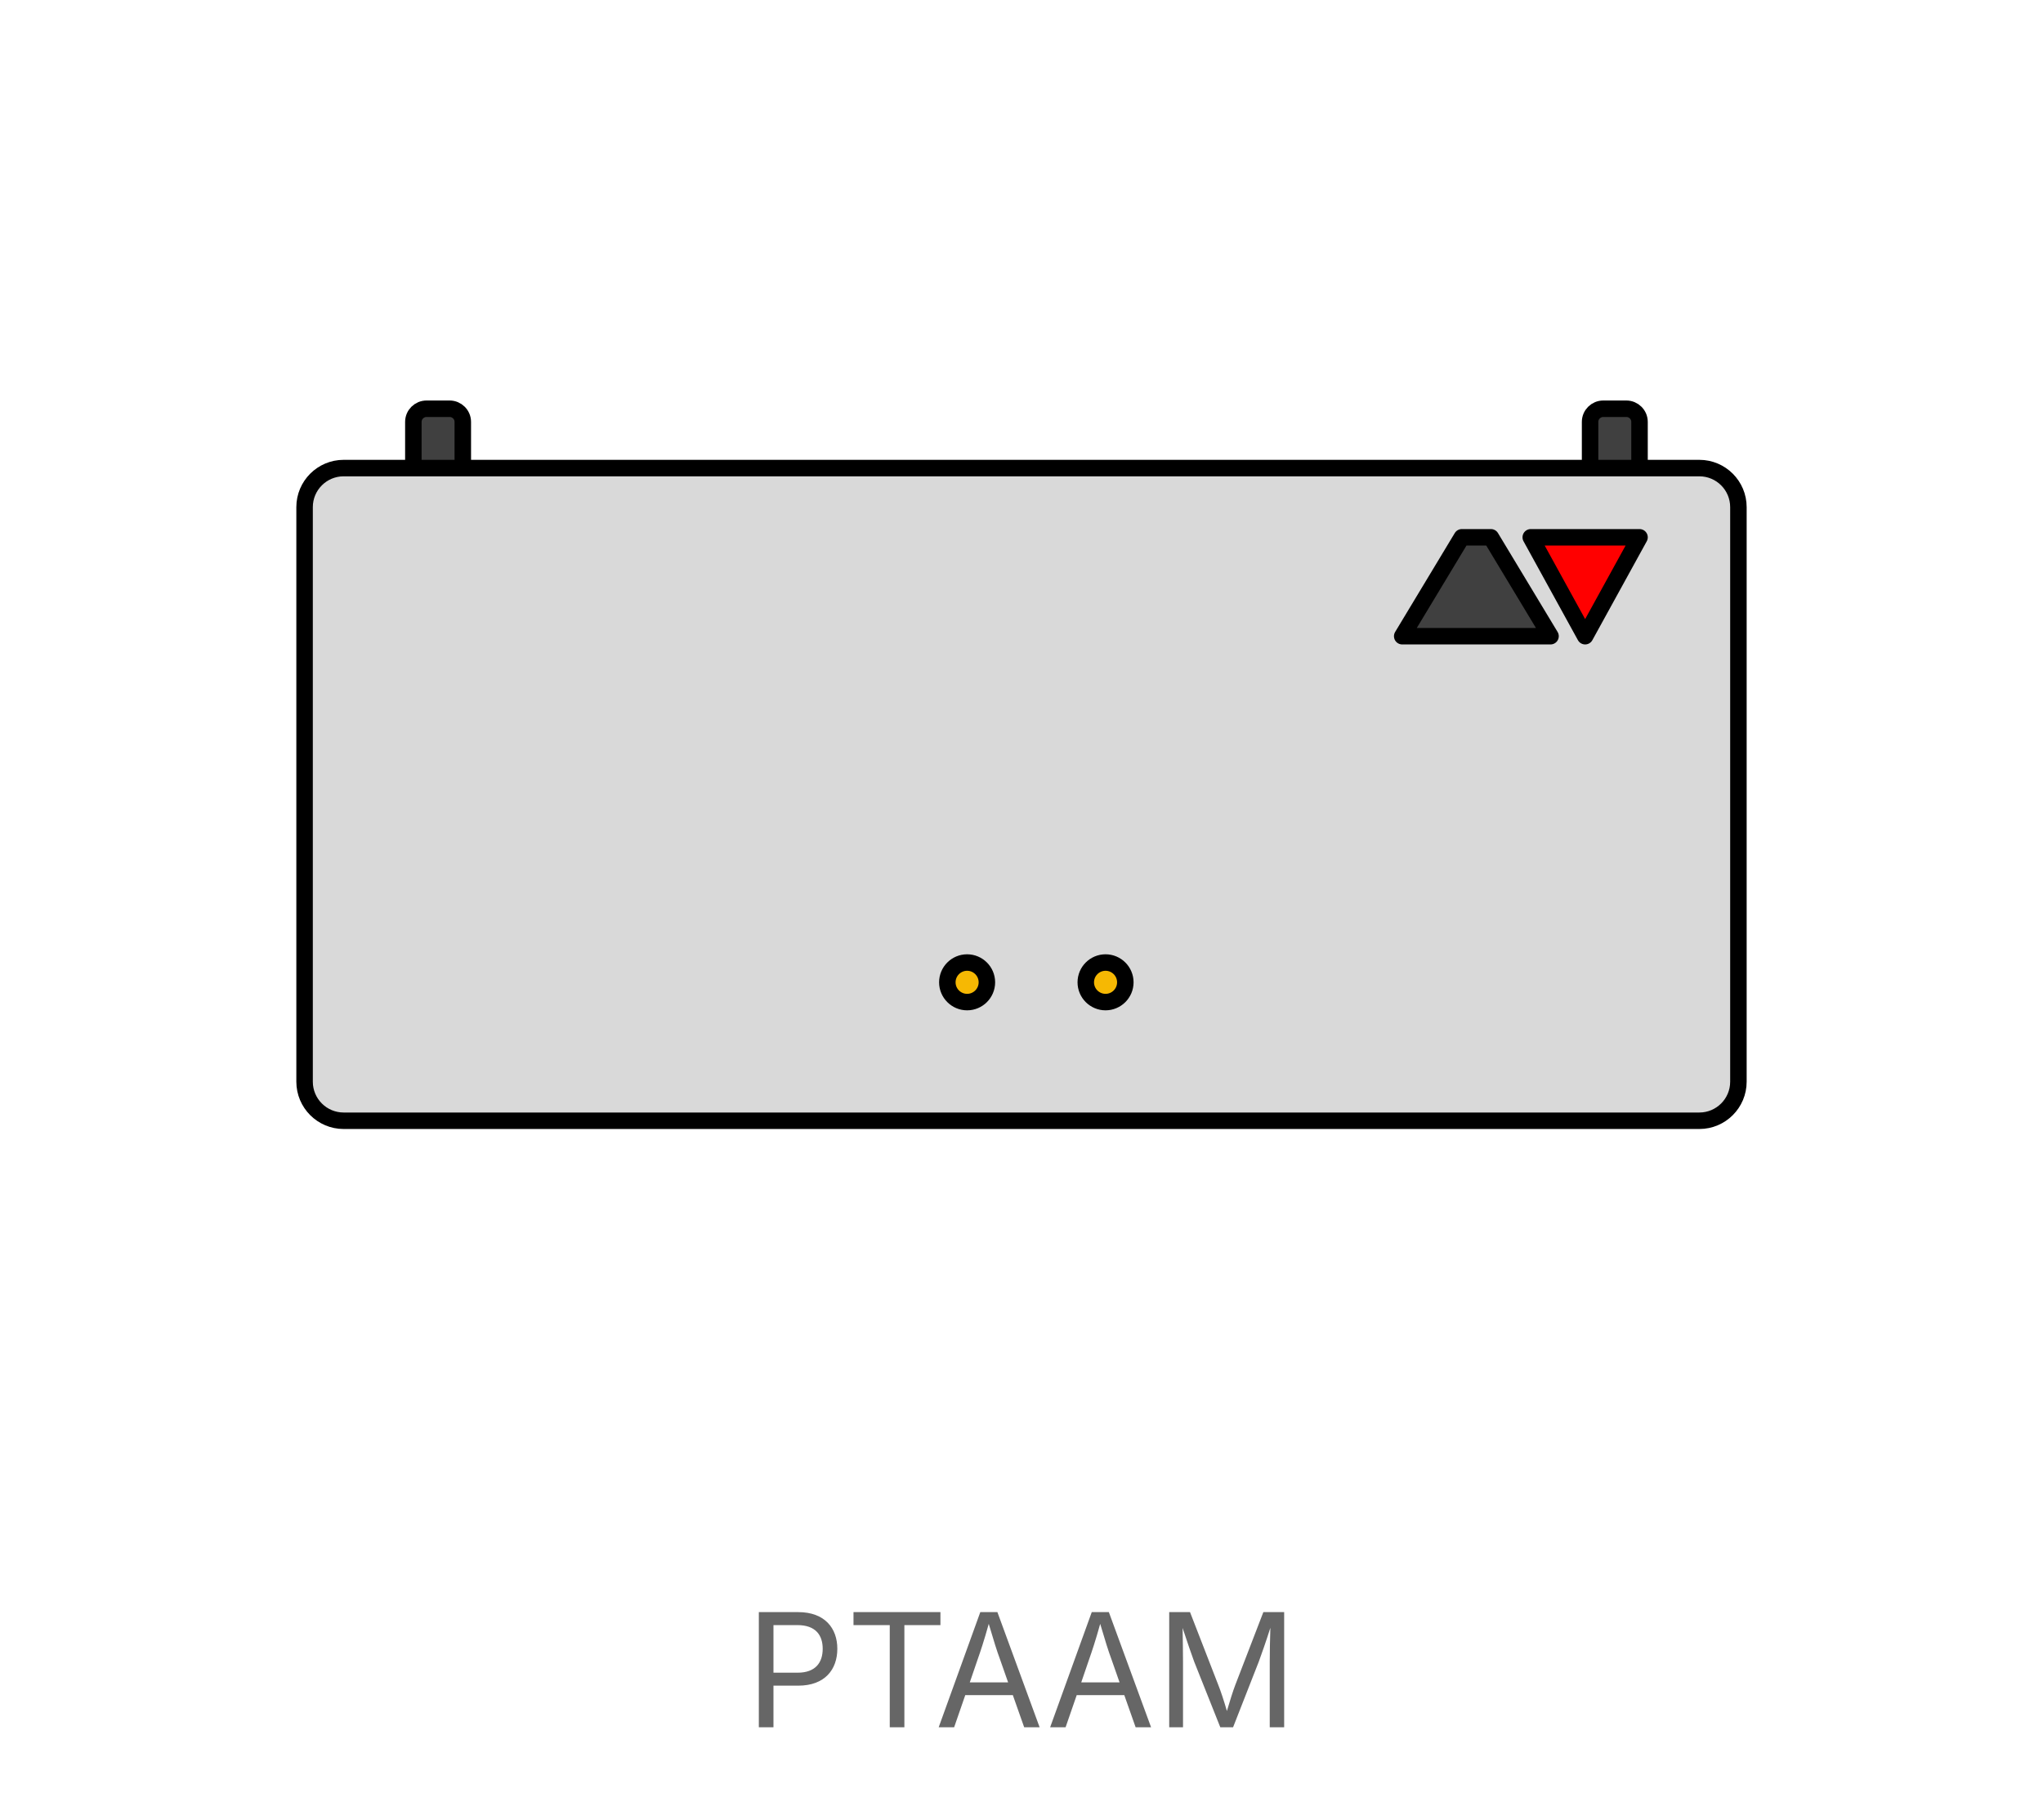
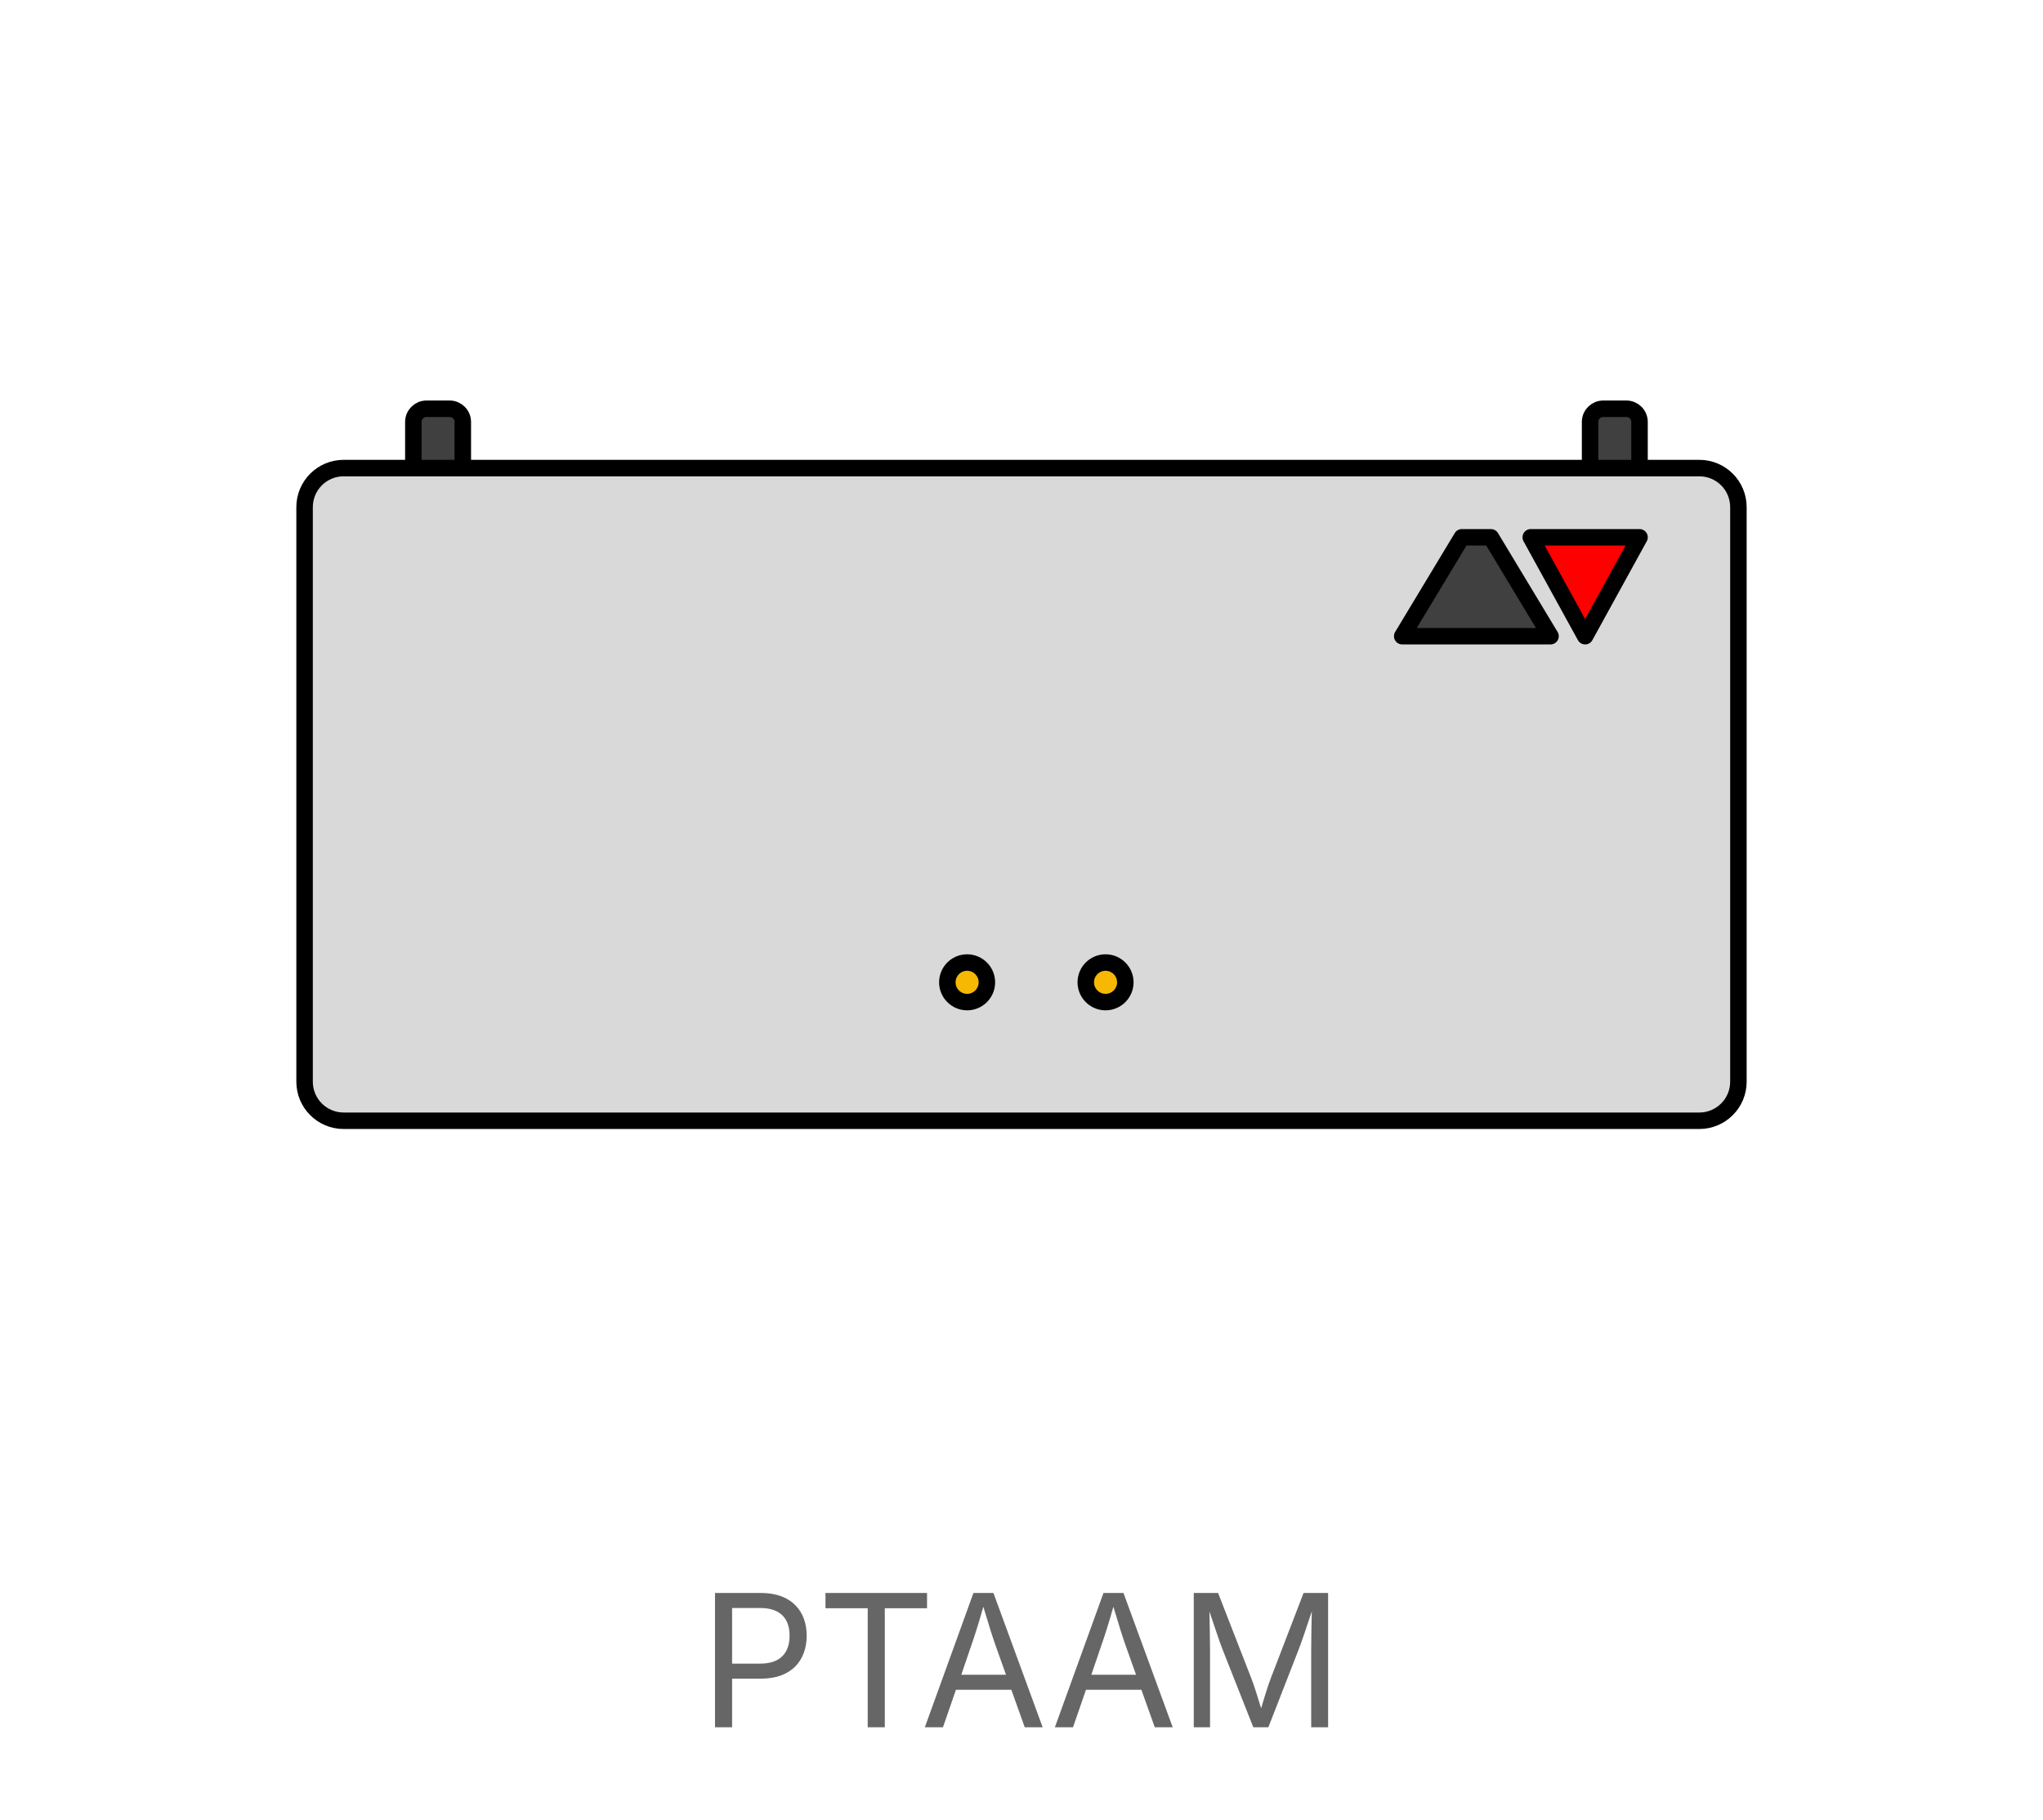
<svg xmlns="http://www.w3.org/2000/svg" width="130.25px" height="116px" overflow="hidden" viewBox="-10.0 -30.25 130.25 138">
  <rect id="bounding-box" x="-10" y="-30.25" width="130.25" height="116" fill="none" pointer-events="all" />
  <g id="svg_scaling_group" transform="scale(0.7499985)">
    <g transform="translate(-1089 -293)">
      <path d="M1101 295.329C1101 294.595 1101.6 294 1102.33 294L1104.67 294C1105.4 294 1106 294.595 1106 295.329L1106 303.671C1106 304.405 1105.4 305 1104.67 305L1102.33 305C1101.6 305 1101 304.405 1101 303.671Z" stroke="#000000" stroke-width="1.667" stroke-linecap="round" stroke-linejoin="round" stroke-miterlimit="10" fill="#404040" fill-rule="evenodd" />
      <path d="M1220 295.329C1220 294.595 1220.6 294 1221.33 294L1223.67 294C1224.4 294 1225 294.595 1225 295.329L1225 303.671C1225 304.405 1224.4 305 1223.67 305L1221.33 305C1220.6 305 1220 304.405 1220 303.671Z" stroke="#000000" stroke-width="1.667" stroke-linecap="round" stroke-linejoin="round" stroke-miterlimit="10" fill="#404040" fill-rule="evenodd" />
      <path d="M1090 303.949C1090 301.768 1091.77 300 1093.95 300L1231.05 300C1233.23 300 1235 301.768 1235 303.949L1235 362.051C1235 364.232 1233.23 366 1231.05 366L1093.95 366C1091.77 366 1090 364.232 1090 362.051Z" stroke="#000000" stroke-width="1.667" stroke-linecap="round" stroke-linejoin="round" stroke-miterlimit="10" fill="#D9D9D9" fill-rule="evenodd" />
      <path d="M1225 307 1219.5 317 1214 307Z" stroke="#000000" stroke-width="1.667" stroke-linecap="round" stroke-linejoin="round" stroke-miterlimit="10" fill="#FF0000" fill-rule="evenodd" />
      <path d="M1201 317 1207.03 307 1209.97 307 1216 317Z" stroke="#000000" stroke-width="1.667" stroke-linecap="round" stroke-linejoin="round" stroke-miterlimit="10" fill="#404040" fill-rule="evenodd" />
      <path d="M1155 352C1155 350.895 1155.9 350 1157 350 1158.1 350 1159 350.895 1159 352 1159 353.105 1158.1 354 1157 354 1155.9 354 1155 353.105 1155 352Z" stroke="#000000" stroke-width="1.667" stroke-linecap="round" stroke-linejoin="round" stroke-miterlimit="10" fill="#F6B803" fill-rule="evenodd" />
      <path d="M1169 352C1169 350.895 1169.9 350 1171 350 1172.1 350 1173 350.895 1173 352 1173 353.105 1172.1 354 1171 354 1169.9 354 1169 353.105 1169 352Z" stroke="#000000" stroke-width="1.667" stroke-linecap="round" stroke-linejoin="round" stroke-miterlimit="10" fill="#F6B803" fill-rule="evenodd" />
    </g>
  </g>
-   <text x="55.125" y="100.75" text-anchor="middle" font-family="-apple-system, BlinkMacSystemFont, sans-serif" font-size="12" fill="#666666" data-labeled="true">PTAAM</text>
+   <text x="55.125" y="100.75" text-anchor="middle" font-family="-apple-system, BlinkMacSystemFont, sans-serif" font-size="14" fill="#666666" data-labeled="true">PTAAM</text>
</svg>
